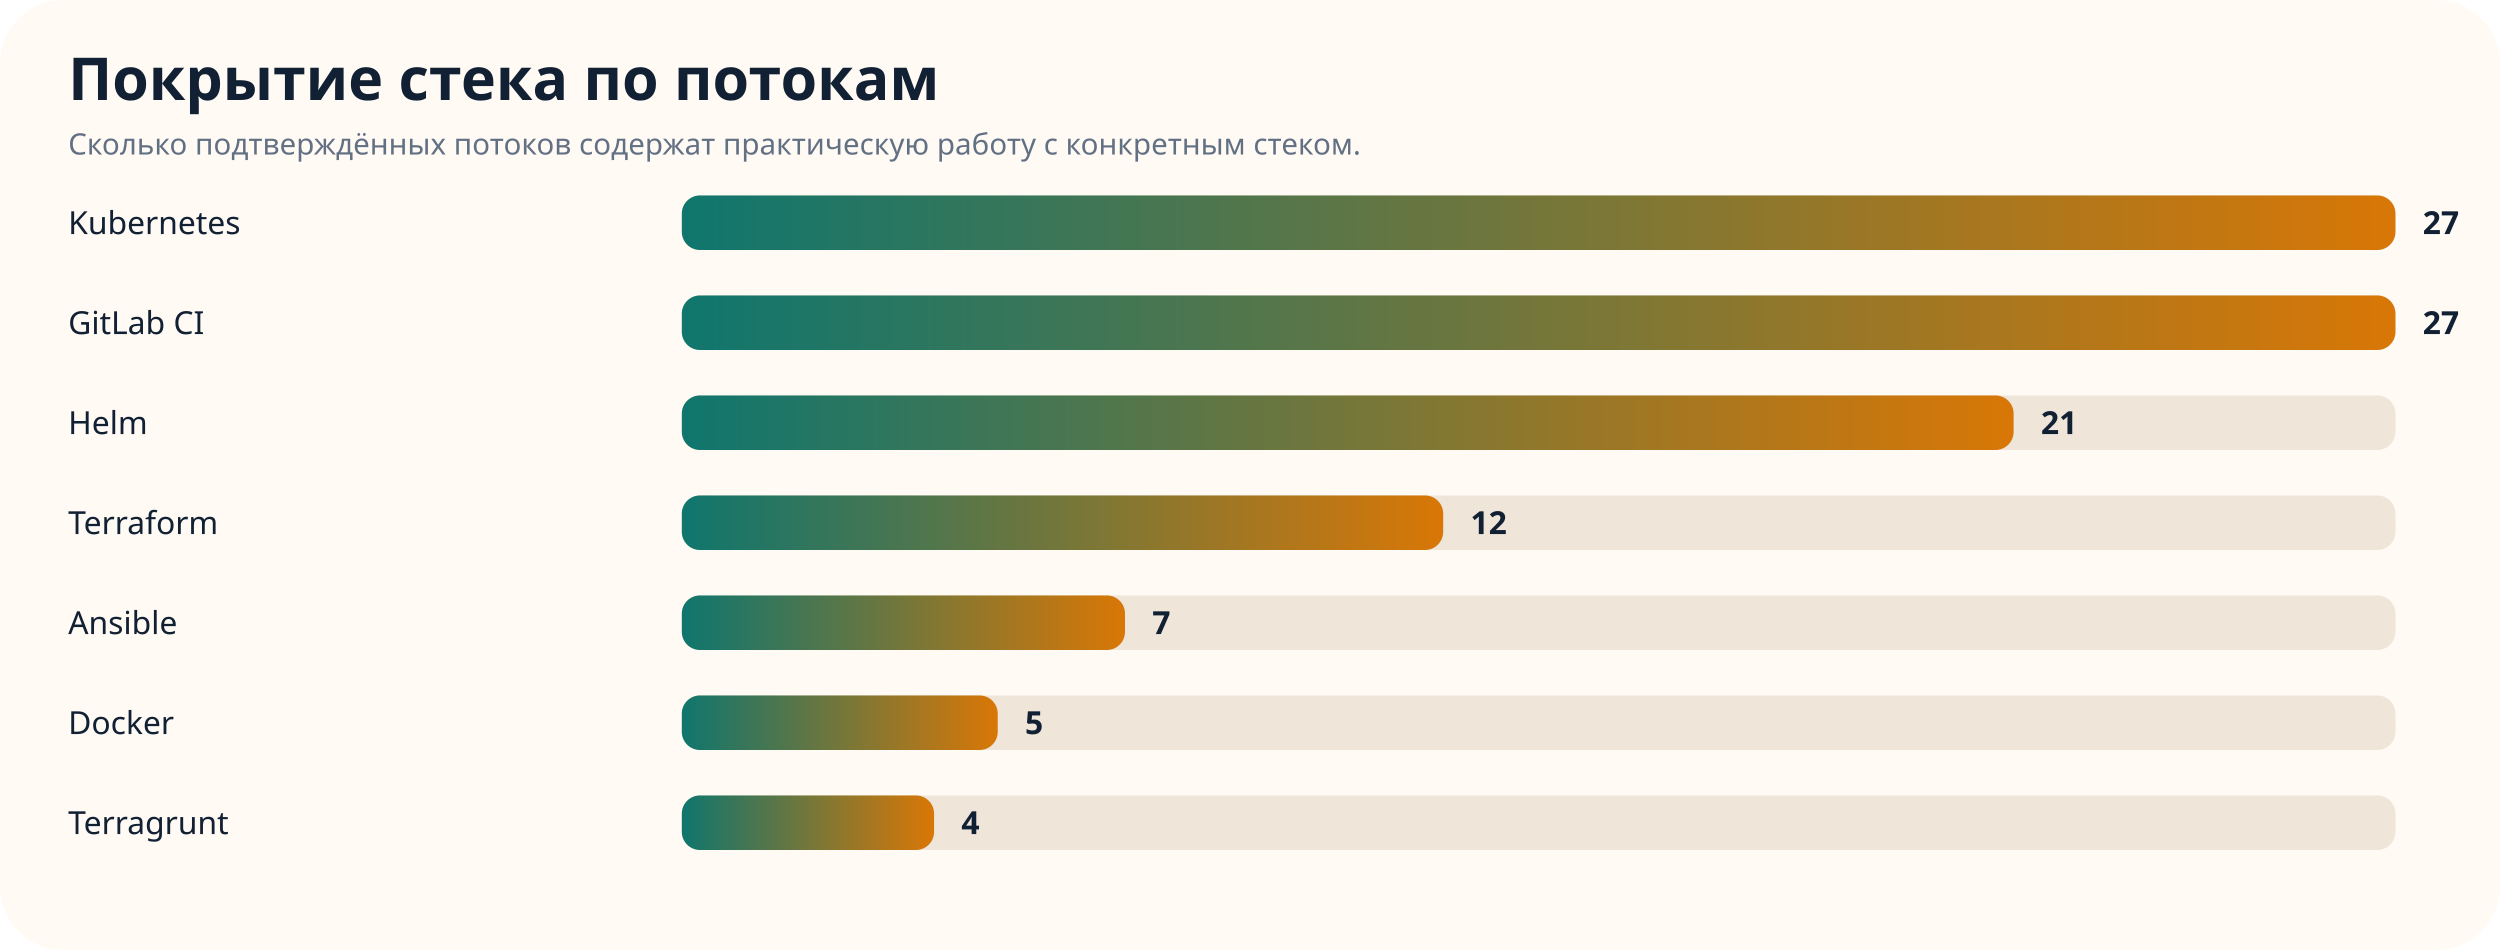
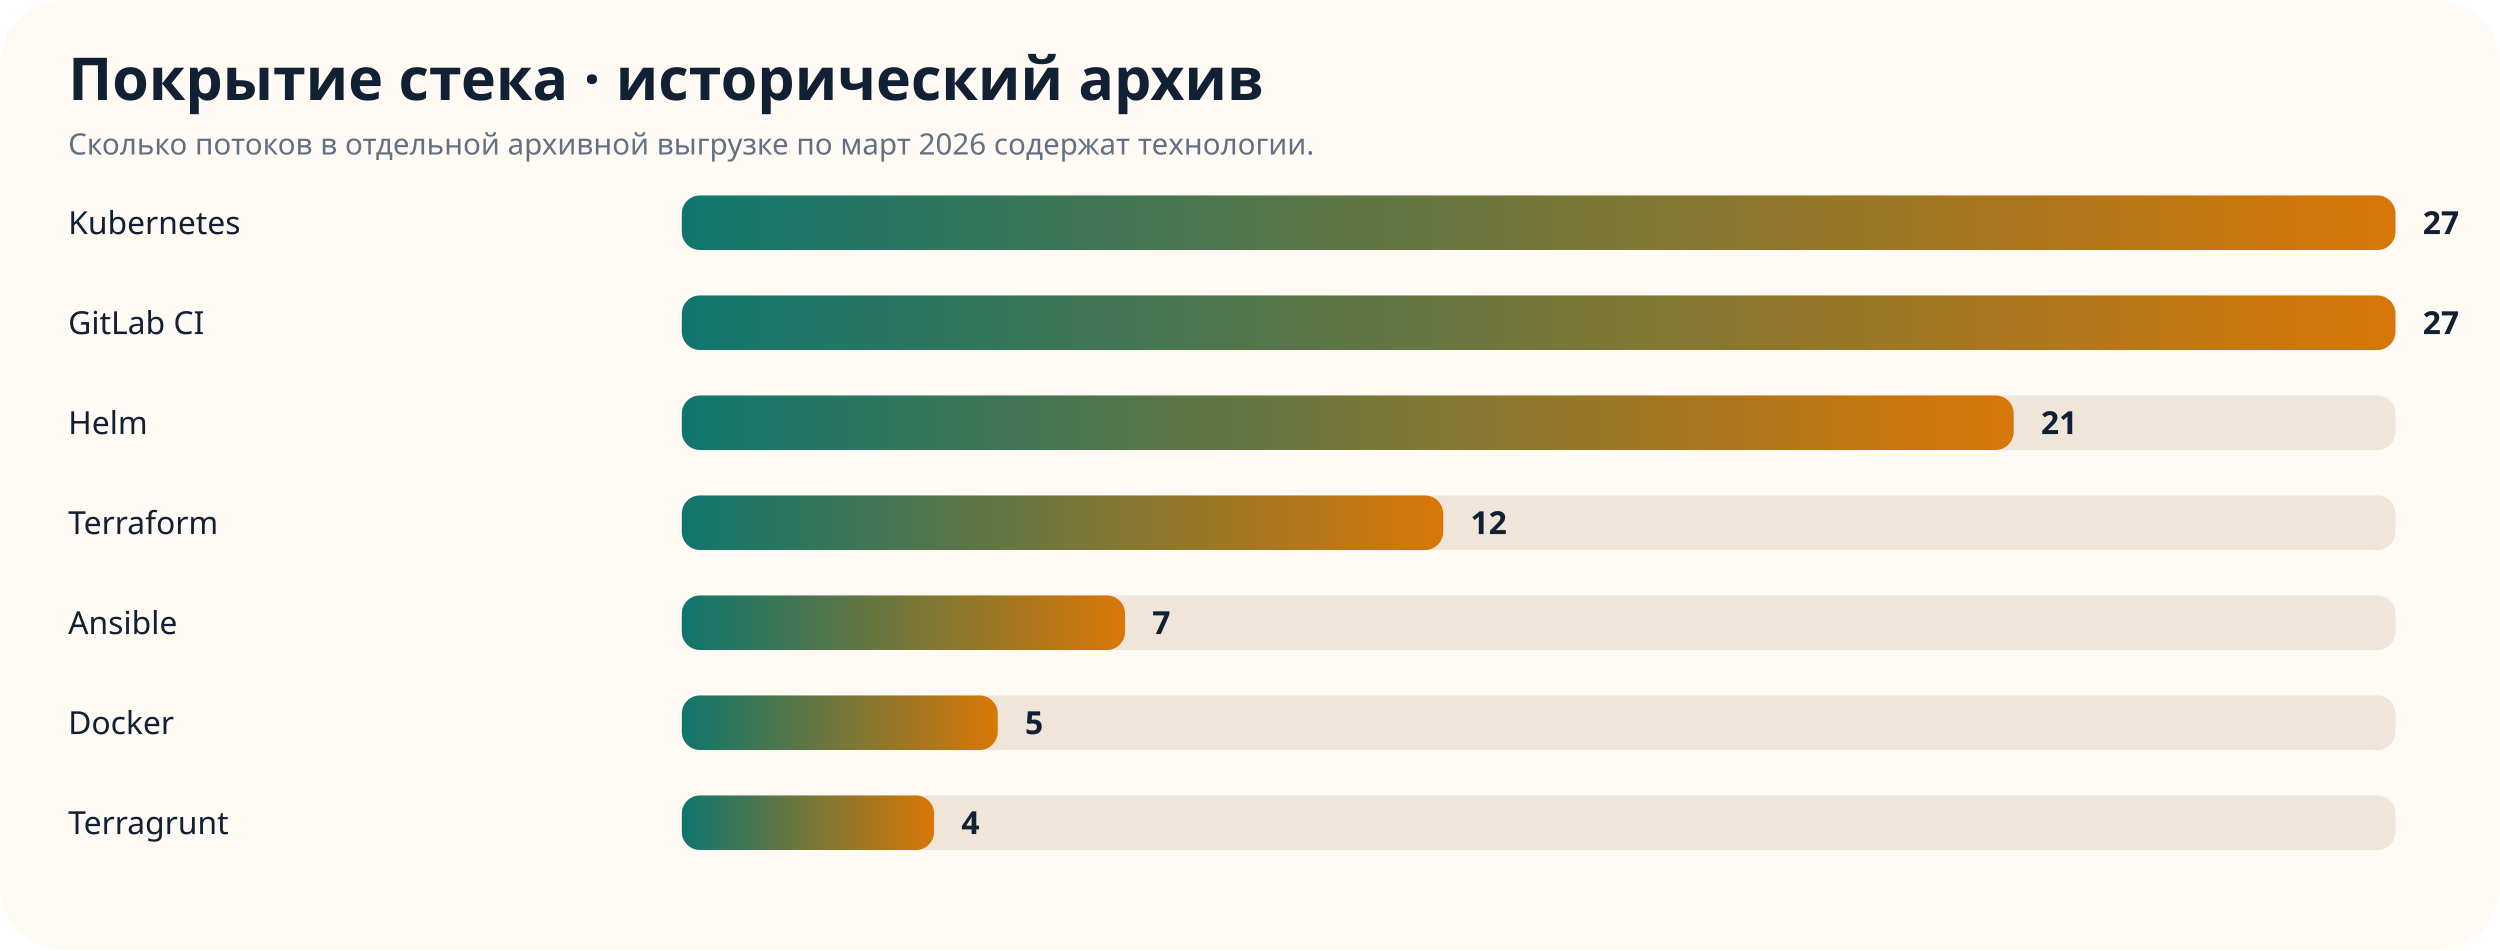
<svg xmlns="http://www.w3.org/2000/svg" width="1100" height="418" viewBox="0 0 1100 418">
  <style>
text { font-family: 'Manrope', 'Segoe UI', sans-serif; fill: #112033; }.title { font-size: 26px; font-weight: 800; }.subtitle { font-size: 13px; fill: #627084; }.label { font-size: 14px; }.axis { font-size: 12px; fill: #6d7a8d; }.value { font-size: 14px; font-weight: 700; }
</style>
  <defs>
    <linearGradient id="barFill" x1="0" x2="1" y1="0" y2="0">
      <stop offset="0%" stop-color="#0f766e" />
      <stop offset="100%" stop-color="#d97706" />
    </linearGradient>
  </defs>
  <rect x="0" y="0" width="1100" height="418" rx="28" ry="28" fill="#fffaf4" />
-   <text class="title" x="30" y="44">Покрытие стека по потокам</text>
-   <text class="subtitle" x="30" y="68">Сколько подтверждённых потоков содержат практическую работу с конкретным стеком.</text>
+   <text class="title" x="30" y="44">Покрытие стека · исторический архив</text>
+   <text class="subtitle" x="30" y="68">Сколько потоков в отдельной архивной выгрузке по март 2026 содержат технологии.</text>
  <text class="label" x="30" y="103">Kubernetes</text>
  <rect x="300" y="86" rx="8" ry="8" width="754" height="24" fill="#efe5d9" />
  <rect x="300" y="86" rx="8" ry="8" width="754" height="24" fill="url(#barFill)" />
  <text class="value" x="1066" y="103">27</text>
  <text class="label" x="30" y="147">GitLab CI</text>
  <rect x="300" y="130" rx="8" ry="8" width="754" height="24" fill="#efe5d9" />
  <rect x="300" y="130" rx="8" ry="8" width="754" height="24" fill="url(#barFill)" />
  <text class="value" x="1066" y="147">27</text>
  <text class="label" x="30" y="191">Helm</text>
  <rect x="300" y="174" rx="8" ry="8" width="754" height="24" fill="#efe5d9" />
  <rect x="300" y="174" rx="8" ry="8" width="586" height="24" fill="url(#barFill)" />
  <text class="value" x="898" y="191">21</text>
  <text class="label" x="30" y="235">Terraform</text>
  <rect x="300" y="218" rx="8" ry="8" width="754" height="24" fill="#efe5d9" />
  <rect x="300" y="218" rx="8" ry="8" width="335" height="24" fill="url(#barFill)" />
  <text class="value" x="647" y="235">12</text>
  <text class="label" x="30" y="279">Ansible</text>
  <rect x="300" y="262" rx="8" ry="8" width="754" height="24" fill="#efe5d9" />
  <rect x="300" y="262" rx="8" ry="8" width="195" height="24" fill="url(#barFill)" />
  <text class="value" x="507" y="279">7</text>
  <text class="label" x="30" y="323">Docker</text>
  <rect x="300" y="306" rx="8" ry="8" width="754" height="24" fill="#efe5d9" />
  <rect x="300" y="306" rx="8" ry="8" width="139" height="24" fill="url(#barFill)" />
  <text class="value" x="451" y="323">5</text>
  <text class="label" x="30" y="367">Terragrunt</text>
  <rect x="300" y="350" rx="8" ry="8" width="754" height="24" fill="#efe5d9" />
  <rect x="300" y="350" rx="8" ry="8" width="111" height="24" fill="url(#barFill)" />
  <text class="value" x="423" y="367">4</text>
</svg>
